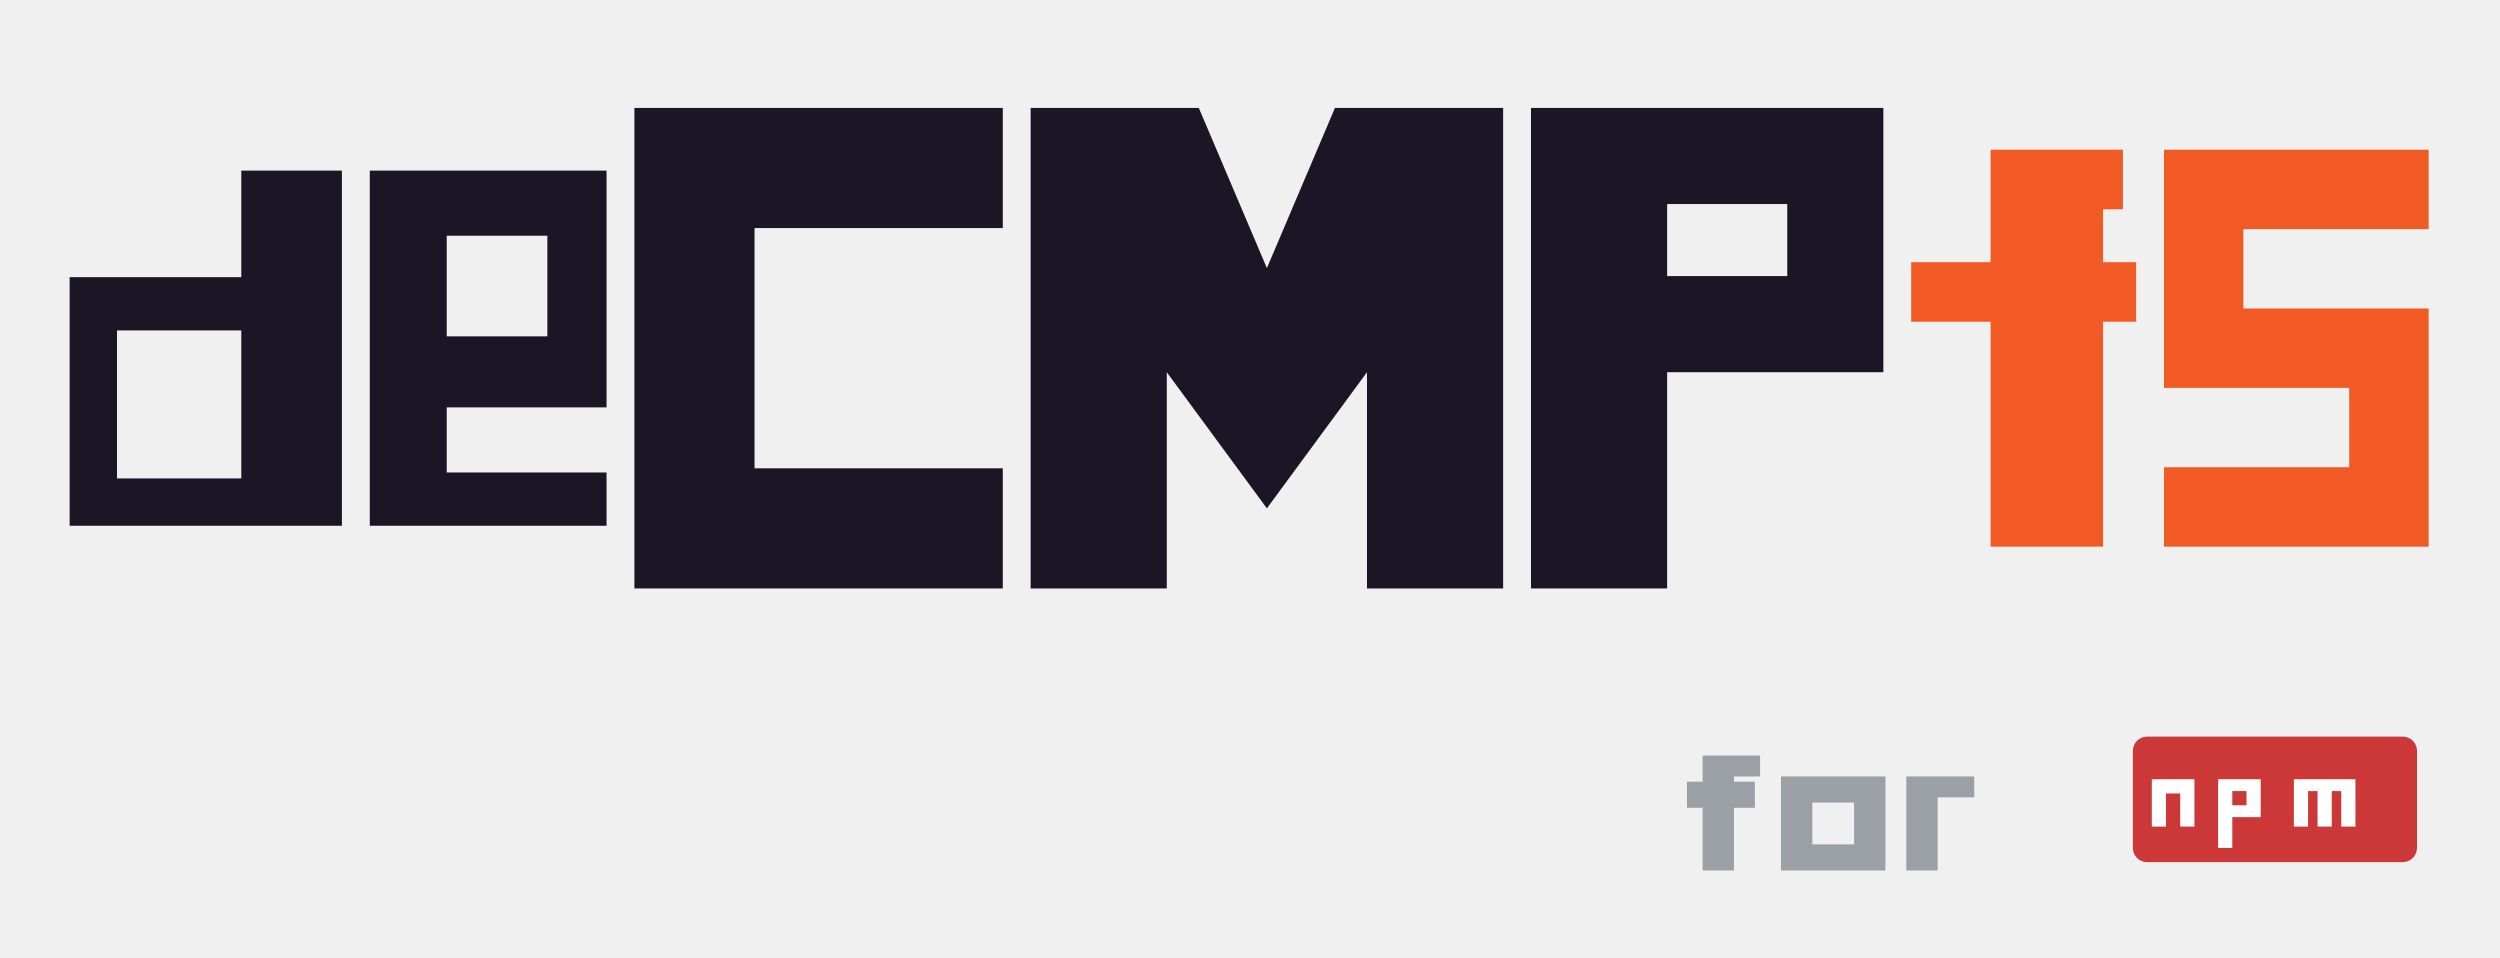
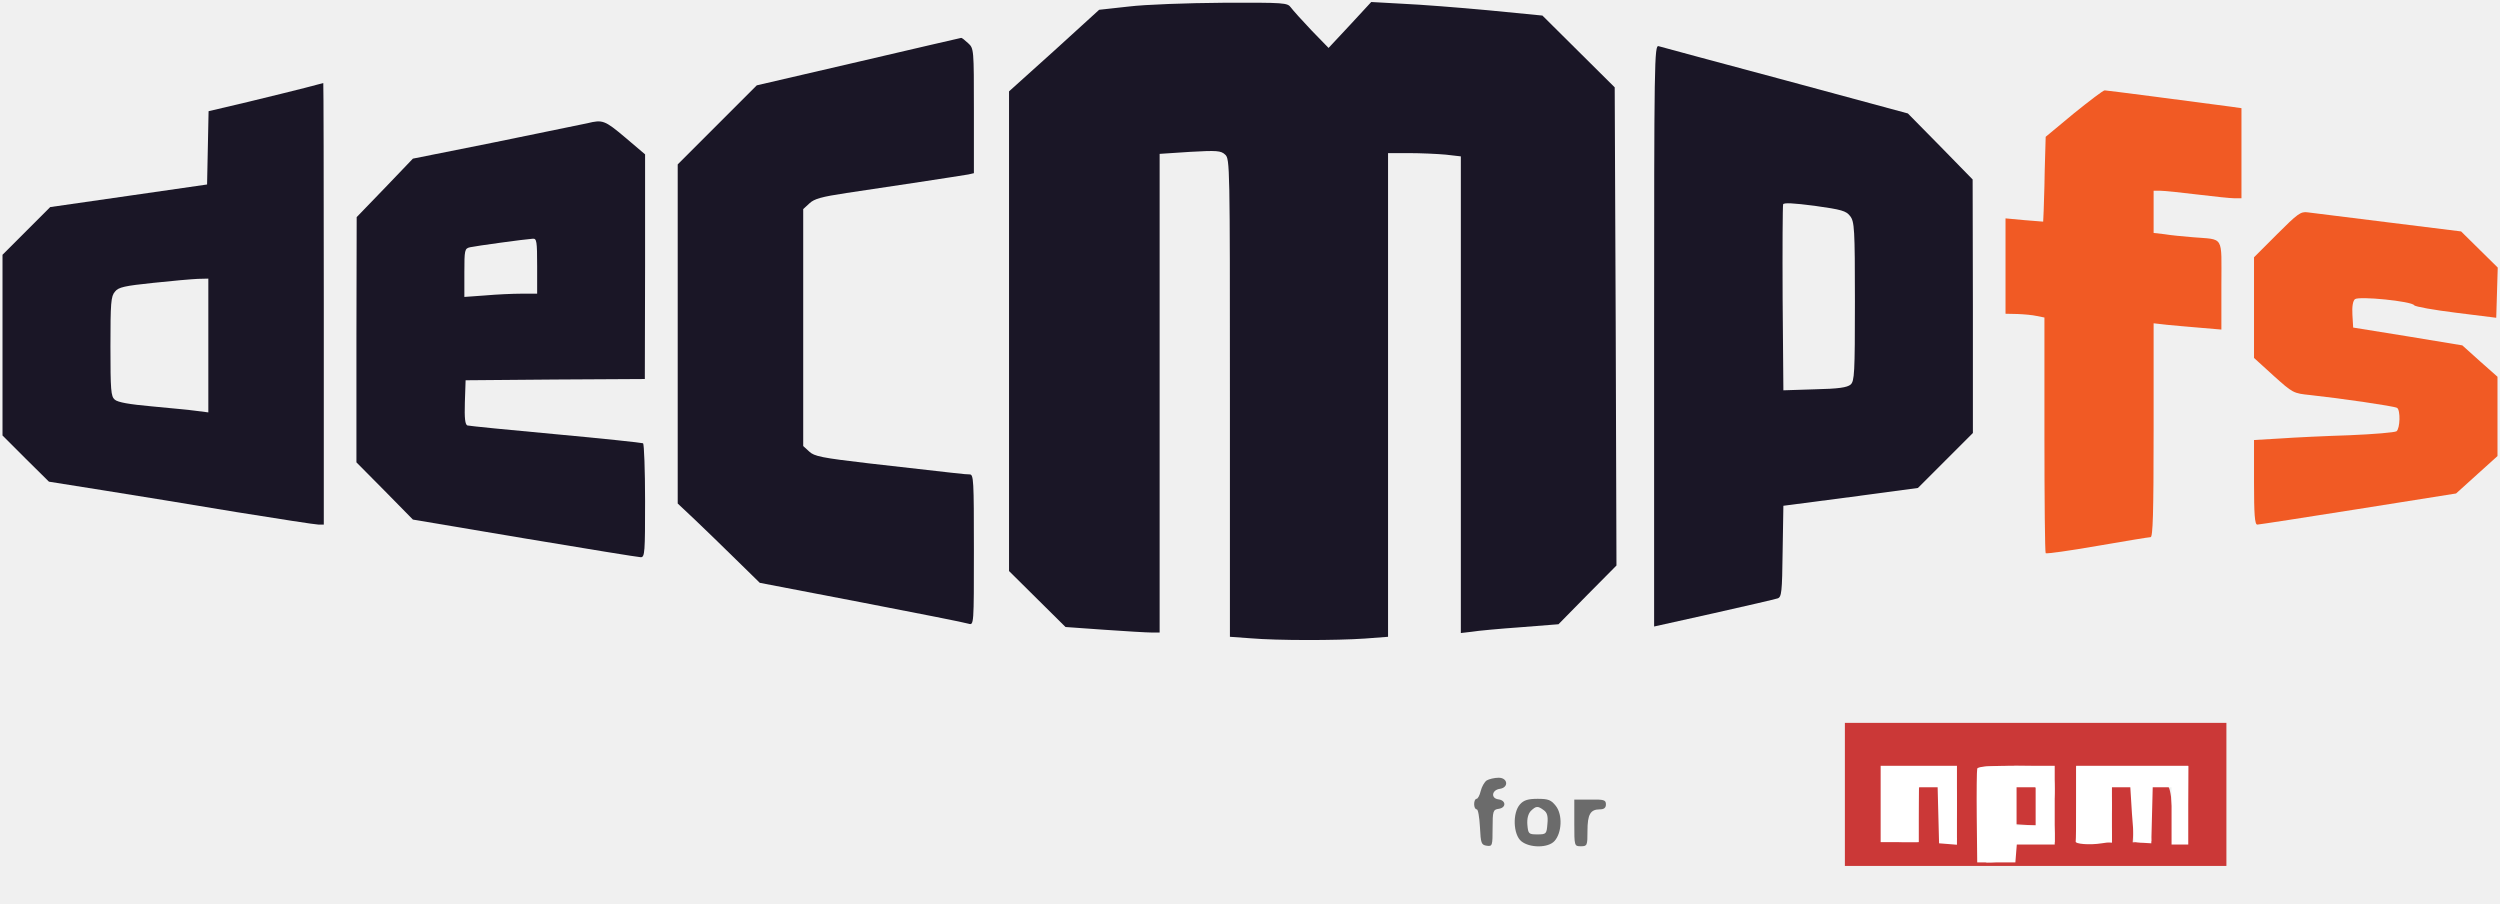
- <svg xmlns="http://www.w3.org/2000/svg" viewBox="0 0 718 275" role="img" aria-label="deCMPfs for npm">
-   <g transform="translate(3.00 23.50) scale(0.85)">
-     <path fill="#1a1626" fill-rule="evenodd" d="M78 30 H112 V150 H20 V66 H78 Z M36 84 H78 V134 H36 Z" />
+ <svg xmlns="http://www.w3.org/2000/svg" viewBox="0 0 996 360" role="img" aria-label="deCMPfs for npm">
+   <g transform="translate(0,256) scale(0.1,-0.1)" fill="#1a1626" stroke="none">
+     <path d="M4497 2534 l-118 -13 -179 -163 -180 -162 0 -956 0 -955 113 -112 112 -111 155 -11 c85 -6 170 -11 188 -11 l32 0 0 954 0 953 121 8 c107 6 123 5 140 -11 19 -17 19 -41 19 -969 l0 -952 83 -6 c106 -9 339 -9 455 -1 l92 7 0 963 0 964 84 0 c45 0 111 -3 145 -6 l61 -7 0 -950 0 -949 43 5 c23 4 110 12 194 18 l152 12 115 117 116 117 -3 952 -4 953 -144 143 -144 143 -215 21 c-118 11 -272 23 -341 26 l-126 7 -85 -92 -85 -91 -68 70 c-37 39 -74 80 -82 91 -14 19 -23 20 -271 19 -143 -1 -309 -7 -375 -15z" />
+     <path d="M3420 2314 l-405 -94 -157 -157 -158 -158 0 -676 0 -675 68 -64 c37 -35 110 -106 163 -158 l96 -94 406 -78 c223 -43 415 -81 426 -85 21 -6 21 -5 21 294 0 280 -1 301 -17 301 -19 0 -40 3 -402 44 -188 22 -217 28 -237 47 l-24 22 0 472 0 472 25 23 c19 18 48 26 147 41 68 10 200 30 293 44 94 14 180 28 193 30 l22 5 0 248 c0 247 0 249 -23 270 -13 12 -25 22 -28 21 -2 0 -186 -43 -409 -95z" />
+     <path d="M6590 1223 l0 -1159 238 53 c130 29 245 56 254 59 16 5 18 25 20 187 l3 182 268 35 268 36 109 109 110 110 0 505 -1 505 -129 132 -129 131 -488 132 c-268 72 -496 133 -505 136 -17 5 -18 -54 -18 -1153z m781 476 c17 -22 19 -49 19 -340 0 -288 -2 -317 -17 -331 -14 -12 -49 -17 -143 -19 l-125 -4 -3 365 c-1 201 0 370 2 376 3 7 41 5 126 -6 107 -15 125 -20 141 -41z" />
+     <path d="M1215 2210 c-38 -10 -141 -35 -227 -56 l-157 -37 -3 -146 -3 -146 -312 -45 -313 -45 -95 -95 -95 -95 0 -360 0 -360 92 -92 93 -92 220 -35 c121 -19 358 -58 526 -86 168 -27 316 -50 328 -50 l21 0 0 880 c0 484 -1 880 -2 879 -2 0 -34 -9 -73 -19z m-385 -1026 l0 -267 -47 6 c-27 4 -106 11 -178 18 -89 8 -136 16 -148 27 -15 13 -17 37 -17 212 0 174 2 200 18 218 14 18 38 23 152 35 74 8 154 15 178 16 l42 1 0 -266z" />
+     <path d="M2340 2069 c-19 -4 -183 -38 -365 -75 l-330 -66 -112 -117 -112 -116 -1 -488 0 -489 113 -114 112 -114 445 -75 c245 -41 454 -75 463 -75 16 0 17 20 17 224 0 124 -4 227 -8 230 -4 2 -161 19 -347 36 -187 17 -346 33 -353 35 -9 4 -12 28 -10 92 l3 88 357 3 357 2 1 448 0 447 -80 68 c-81 68 -89 71 -150 56z m-200 -569 l0 -110 -62 0 c-35 0 -100 -3 -145 -7 l-83 -6 0 96 c0 92 1 97 23 102 22 5 218 32 250 34 15 1 17 -10 17 -109z" />
  </g>
-   <g transform="translate(0.80 23.50) scale(0.85)">
-     <path fill="#1a1626" fill-rule="evenodd" d="M124 30 H204 V150 H124 Z M150 52 H184 V86 H150 Z M150 110 H204 V132 H150 Z" />
+   <g transform="translate(0,256) scale(0.1,-0.1)" fill="#f15a24" stroke="none">
+     <path d="M8262 2108 l-112 -93 -2 -70 c-1 -38 -3 -95 -3 -125 -1 -30 -2 -75 -3 -99 l-2 -44 -75 6 -75 7 0 -190 0 -190 48 -1 c26 -1 60 -4 77 -8 l30 -6 0 -467 c0 -256 2 -469 5 -472 3 -3 96 10 205 29 110 19 206 35 213 35 9 0 12 92 12 426 l0 426 53 -6 c28 -3 89 -8 135 -12 l82 -7 0 177 c0 202 13 180 -115 191 -38 3 -89 8 -112 12 l-43 5 0 84 0 84 28 0 c15 0 82 -7 147 -15 66 -8 132 -15 148 -15 l27 0 0 179 0 180 -42 6 c-188 25 -495 65 -503 65 -6 0 -61 -42 -123 -92z" />
+     <path d="M9071 1626 l-91 -91 0 -201 0 -200 78 -71 c77 -69 78 -70 147 -77 120 -13 334 -44 345 -51 14 -9 12 -81 -2 -93 -7 -5 -92 -12 -188 -16 -96 -3 -221 -9 -277 -13 l-103 -6 0 -168 c0 -129 3 -169 13 -169 6 0 188 28 402 62 l390 62 83 75 82 74 0 158 0 158 -70 62 -70 63 -218 36 -217 35 -3 51 c-2 33 2 55 10 62 16 13 226 -8 236 -24 4 -6 79 -19 167 -30 l160 -20 3 100 3 100 -73 72 -73 72 -290 36 c-159 20 -304 38 -321 40 -28 4 -40 -5 -123 -88z" />
  </g>
-   <g transform="translate(-63.90 -3.50) scale(1.15)">
-     <path fill="#1a1626" d="M306 30 H214 V150 H306 V120 H244 V60 H306 Z" />
-   </g>
-   <g transform="translate(-67.40 -3.50) scale(1.15)">
-     <path fill="#1a1626" d="M316 150 V30 H358 L375 70 L392 30 H434 V150 H400 V96 L375 130 L350 96 V150 Z" />
-   </g>
-   <g transform="translate(-70.90 -3.50) scale(1.15)">
-     <path fill="#1a1626" fill-rule="evenodd" d="M444 150 V30 H532 V96 H478 V150 Z M478 54 H508 V72 H478 Z" />
-   </g>
-   <g transform="translate(34.00 14.50) scale(0.95)">
-     <path fill="#f15a24" d="M566 42 H600 V150 H566 Z M566 30 H606 V48 H566 Z M542 64 H610 V82 H542 Z" />
-   </g>
-   <g transform="translate(42.00 14.50) scale(0.95)">
-     <path fill="#f15a24" d="M610 30 H690 V54 H610 Z M610 30 H634 V90 H610 Z M610 78 H690 V102 H610 Z M666 78 H690 V150 H666 Z M610 126 H690 V150 H610 Z" />
-   </g>
-   <g transform="translate(483 205) scale(0.75)" fill="#9aa0a6">
-     <path d="M8 16 H30 V24 H20 V26 H28 V36 H20 V60 H8 V36 H2 V26 H8 Z" />
-     <g transform="translate(38 0)">
-       <path fill-rule="evenodd" d="M0 24 H40 V60 H0 Z M12 34 H28 V50 H12 Z" />
-     </g>
-     <g transform="translate(86 0)">
-       <path d="M0 24 H26 V32 H12 V60 H0 Z" />
+   <g transform="translate(560 292) scale(1.05)">
+     <g transform="translate(0,54) scale(0.1,-0.1)" fill="#6b6b6b" stroke="none">
+       <path d="M308 360 c-9 -6 -19 -24 -23 -40 -4 -17 -11 -30 -16 -30 -5 0 -9 -9 -9 -20 0 -11 4 -20 10 -20 5 0 10 -30 12 -67 3 -62 5 -68 26 -71 21 -3 22 0 22 67 0 65 2 70 23 73 29 4 29 32 -1 36 -30 4 -25 36 6 40 34 5 30 42 -5 42 -16 0 -36 -5 -45 -10z" />
+       <path d="M434 269 c-29 -32 -26 -115 5 -140 32 -26 102 -26 126 1 28 31 31 100 5 133 -18 23 -29 27 -69 27 -36 0 -53 -5 -67 -21z m90 -22 c13 -9 17 -23 14 -52 -3 -38 -4 -40 -38 -40 -33 0 -35 2 -38 36 -2 24 3 42 13 53 20 19 26 20 49 3z" />
+       <path d="M640 198 c0 -87 0 -88 25 -88 24 0 25 3 25 58 0 63 11 82 47 82 16 0 23 6 23 19 0 17 -8 19 -60 18 l-60 0 0 -89z" />
    </g>
  </g>
-   <g transform="translate(618 217) scale(0.34)">
-     <rect x="-16" y="-16" width="240" height="106" rx="12" fill="#cb3837" />
-     <g fill="#fff">
-       <path d="M0 20 H36 V60 H24 V32 H12 V60 H0 Z" />
-       <g transform="translate(56 0)">
-         <path fill-rule="evenodd" d="M0 20 H36 V52 H12 V78 H0 Z M12 30 H24 V42 H12 Z" />
-       </g>
-       <g transform="translate(120 0)">
-         <path d="M0 20 H52 V60 H40 V30 H32 V60 H20 V30 H12 V60 H0 Z" />
-       </g>
+   <g transform="translate(735 288) scale(0.95)">
+     <g transform="translate(0,60) scale(0.1,-0.1)" fill="#cb3837" stroke="none">
+       <path d="M0 300 l0 -300 800 0 800 0 0 300 0 300 -800 0 -800 0 0 -300z m455 109 c-13 -5 -15 -8 -5 -8 10 -1 11 -4 4 -9 -6 -4 -14 -15 -17 -25 -5 -14 -2 -20 13 -24 18 -5 20 -14 20 -84 0 -48 -4 -79 -10 -79 -11 0 -9 -45 3 -56 14 -15 6 -20 -27 -16 l-33 4 -7 110 c-3 60 -4 113 -1 118 4 7 -74 2 -83 -5 -1 -1 -4 -55 -5 -119 l-2 -116 -65 0 c-36 0 -69 4 -75 8 -6 4 -11 70 -11 157 l-2 150 162 1 c89 1 152 -2 141 -7z m418 3 c-8 -5 -9 -13 -3 -22 12 -19 13 -117 1 -124 -5 -3 -5 -25 0 -48 4 -24 8 -60 9 -81 l0 -38 -83 3 -83 3 -3 -40 c-1 -22 -3 -40 -4 -41 -1 -1 -31 -4 -67 -7 -42 -4 -58 -3 -45 3 11 5 14 9 8 9 -9 1 -12 23 -10 83 2 68 -1 83 -13 83 -18 0 -27 85 -11 112 8 14 10 15 11 3 0 -13 1 -13 10 0 15 23 12 57 -6 74 -8 9 -12 16 -7 16 4 0 1 5 -7 10 -10 6 40 10 150 10 91 0 160 -4 153 -8z m566 -147 l-2 -155 -27 2 c-24 2 -26 4 -16 20 8 14 8 21 -2 27 -8 5 -16 40 -20 91 -5 58 -11 85 -22 90 -27 13 -100 27 -100 19 0 -4 4 -9 9 -11 5 -1 13 -57 18 -124 l8 -120 -39 -3 -39 -2 7 116 c4 63 9 121 12 128 3 9 -15 12 -69 13 l-74 0 11 -28 c6 -15 14 -28 18 -28 4 0 8 -21 8 -46 0 -27 -4 -43 -10 -39 -6 4 -10 -5 -10 -19 0 -14 5 -26 10 -26 6 0 10 -16 10 -36 l0 -37 -46 7 c-26 3 -60 6 -75 6 l-29 0 0 154 0 154 235 0 235 1 -1 -154z" />
+       <path d="M714 327 c-3 -8 -4 -45 -2 -83 l3 -69 47 -3 47 -3 7 37 c4 20 3 58 -2 83 -9 45 -10 46 -52 49 -29 2 -44 -1 -48 -11z" />
+       <path d="M630 139 c0 -43 4 -59 12 -57 17 6 15 118 -2 118 -6 0 -10 -27 -10 -61z" />
+     </g>
+   </g>
+   <g transform="translate(735 288) scale(0.95)">
+     <g transform="translate(0,60) scale(0.1,-0.1)" fill="#ffffff" stroke="none">
+       <path d="M150 260 l0 -160 80 0 80 0 0 115 0 115 40 0 39 0 3 -117 3 -118 38 -3 37 -3 0 165 0 166 -160 0 -160 0 0 -160z" />
+       <path d="M555 408 c-2 -7 -3 -98 -2 -203 l2 -190 80 0 80 0 3 38 3 37 80 0 79 0 0 165 0 165 -160 0 c-120 0 -162 -3 -165 -12z m245 -158 l0 -80 -40 0 -40 0 0 80 0 80 40 0 40 0 0 -80z" />
+       <path d="M970 265 c0 -85 -1 -158 -2 -162 -4 -11 59 -16 109 -8 l43 6 0 115 0 114 39 0 38 0 7 -112 c4 -62 9 -114 11 -116 2 -2 19 -5 37 -5 l33 -2 3 118 3 117 39 0 40 0 0 -120 0 -120 35 0 35 0 0 165 0 165 -235 0 -235 0 0 -155z" />
    </g>
  </g>
</svg>
